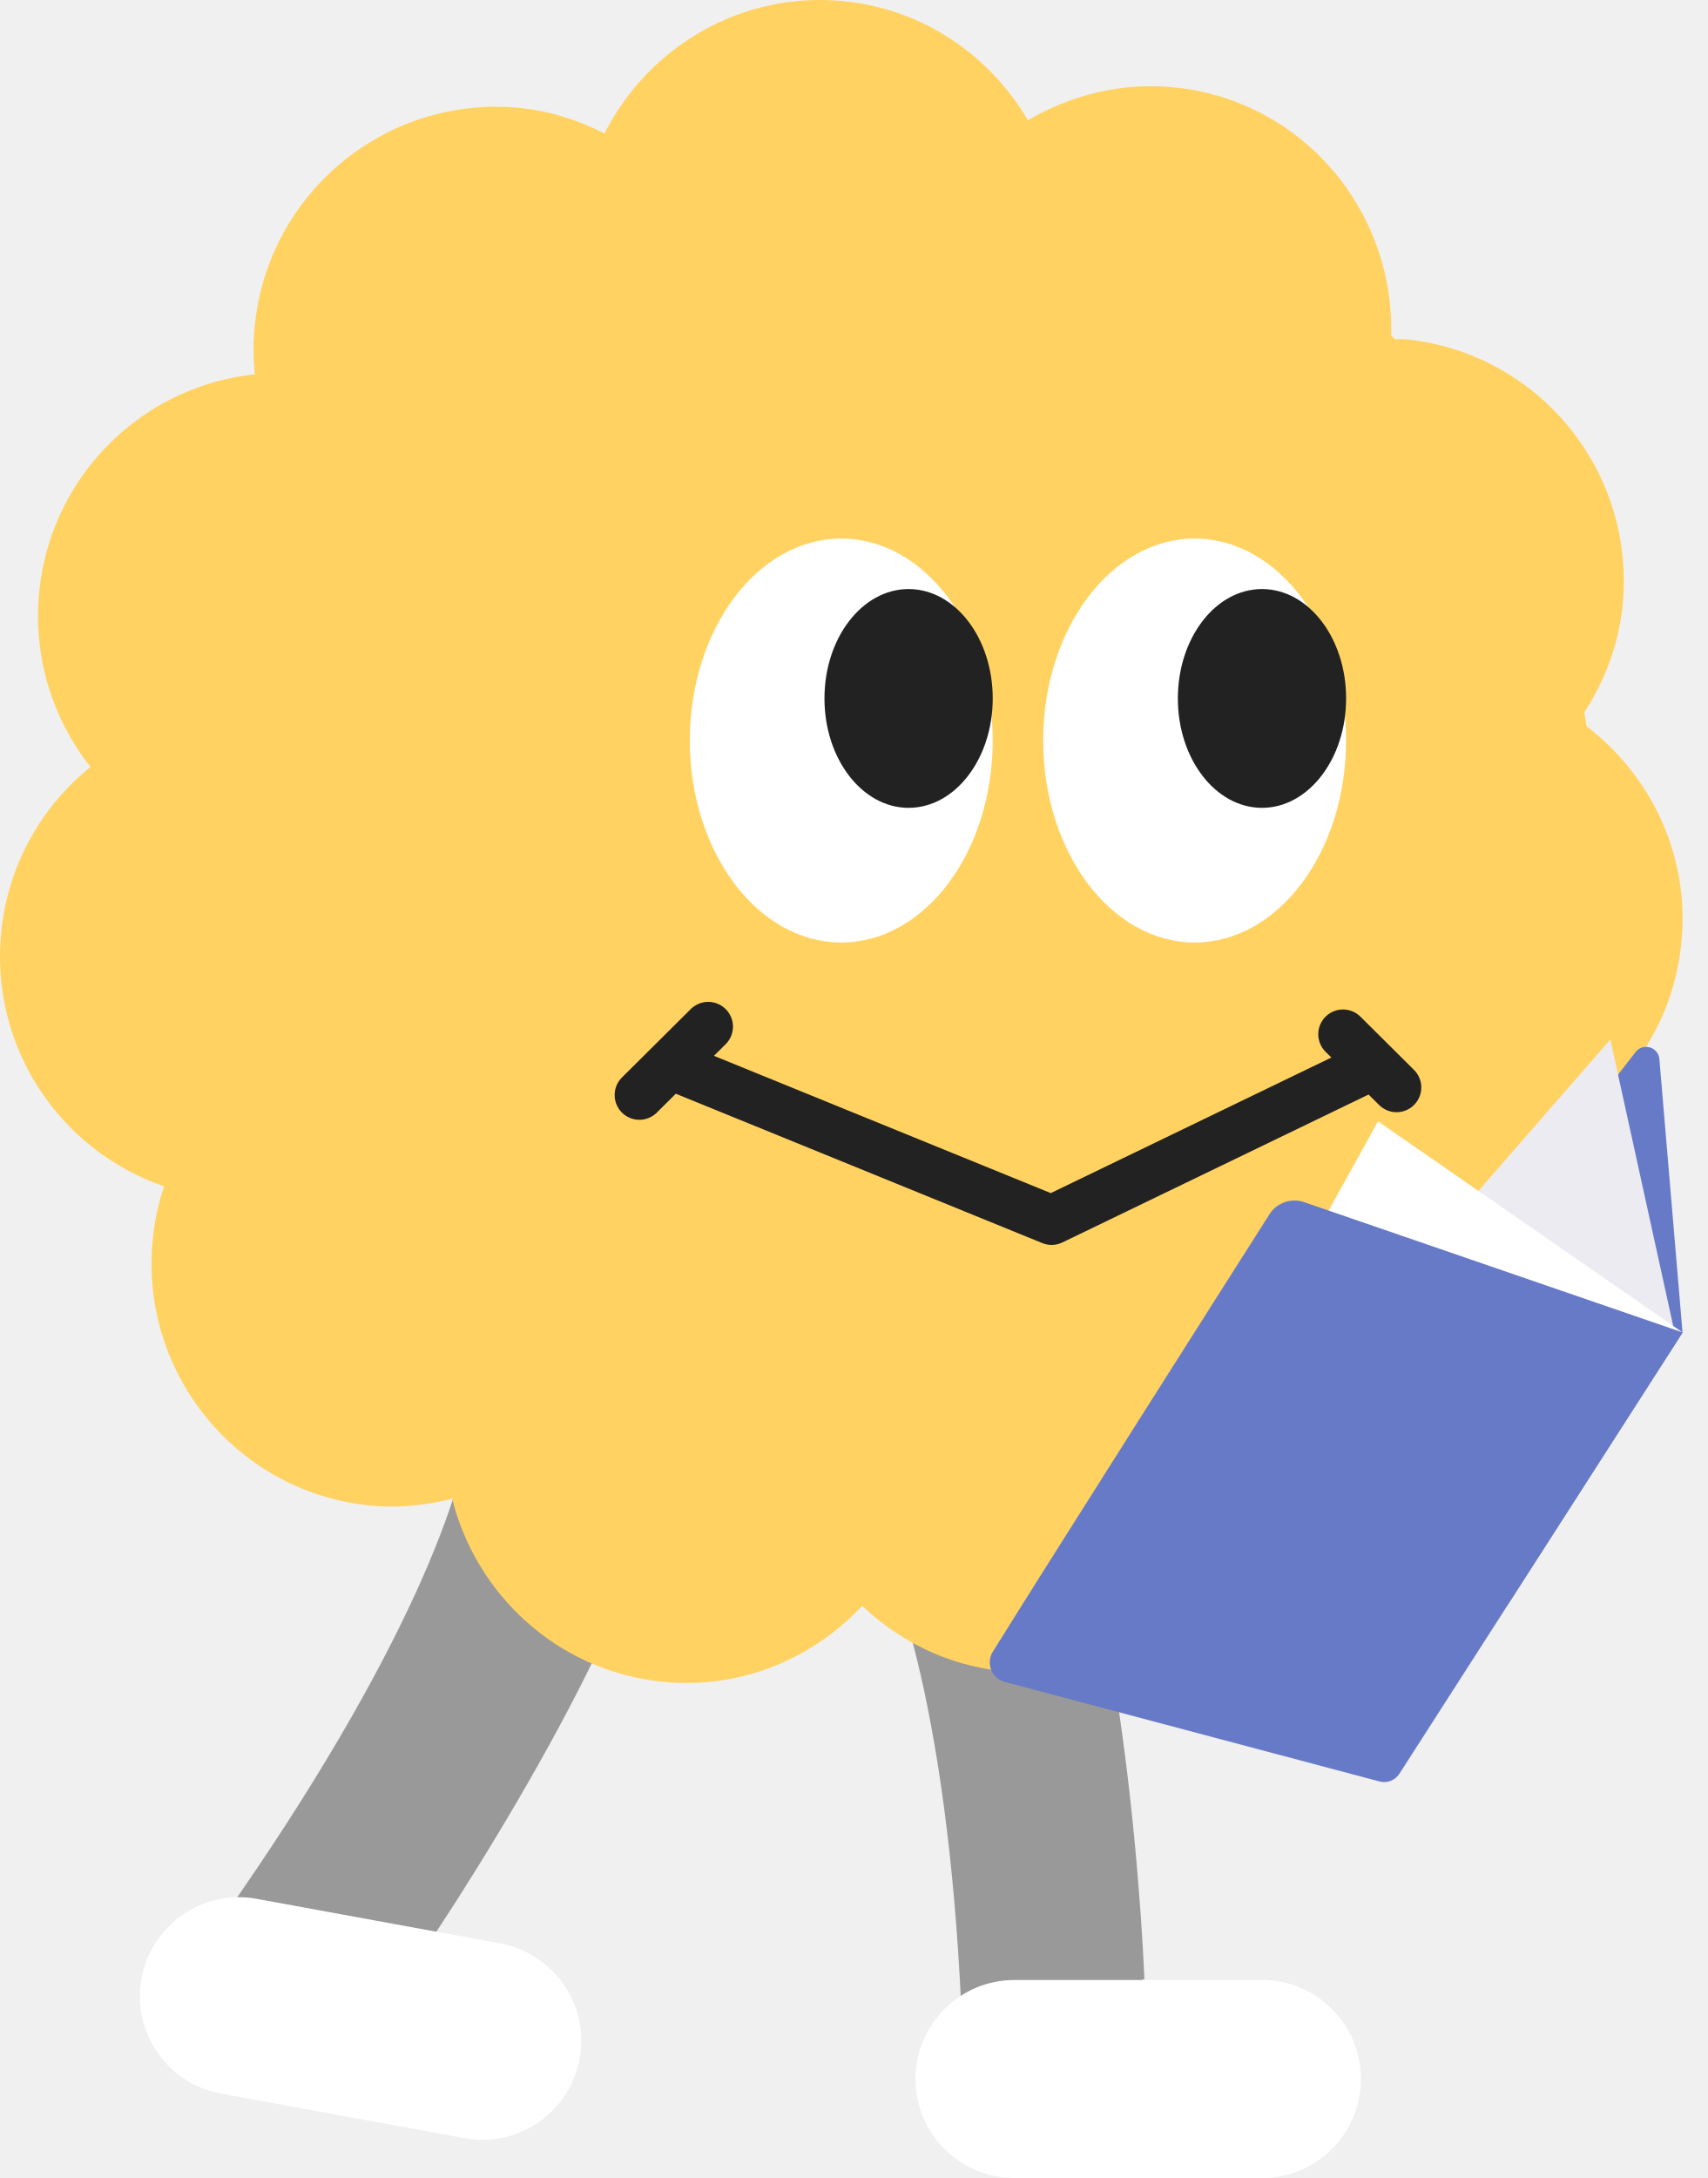
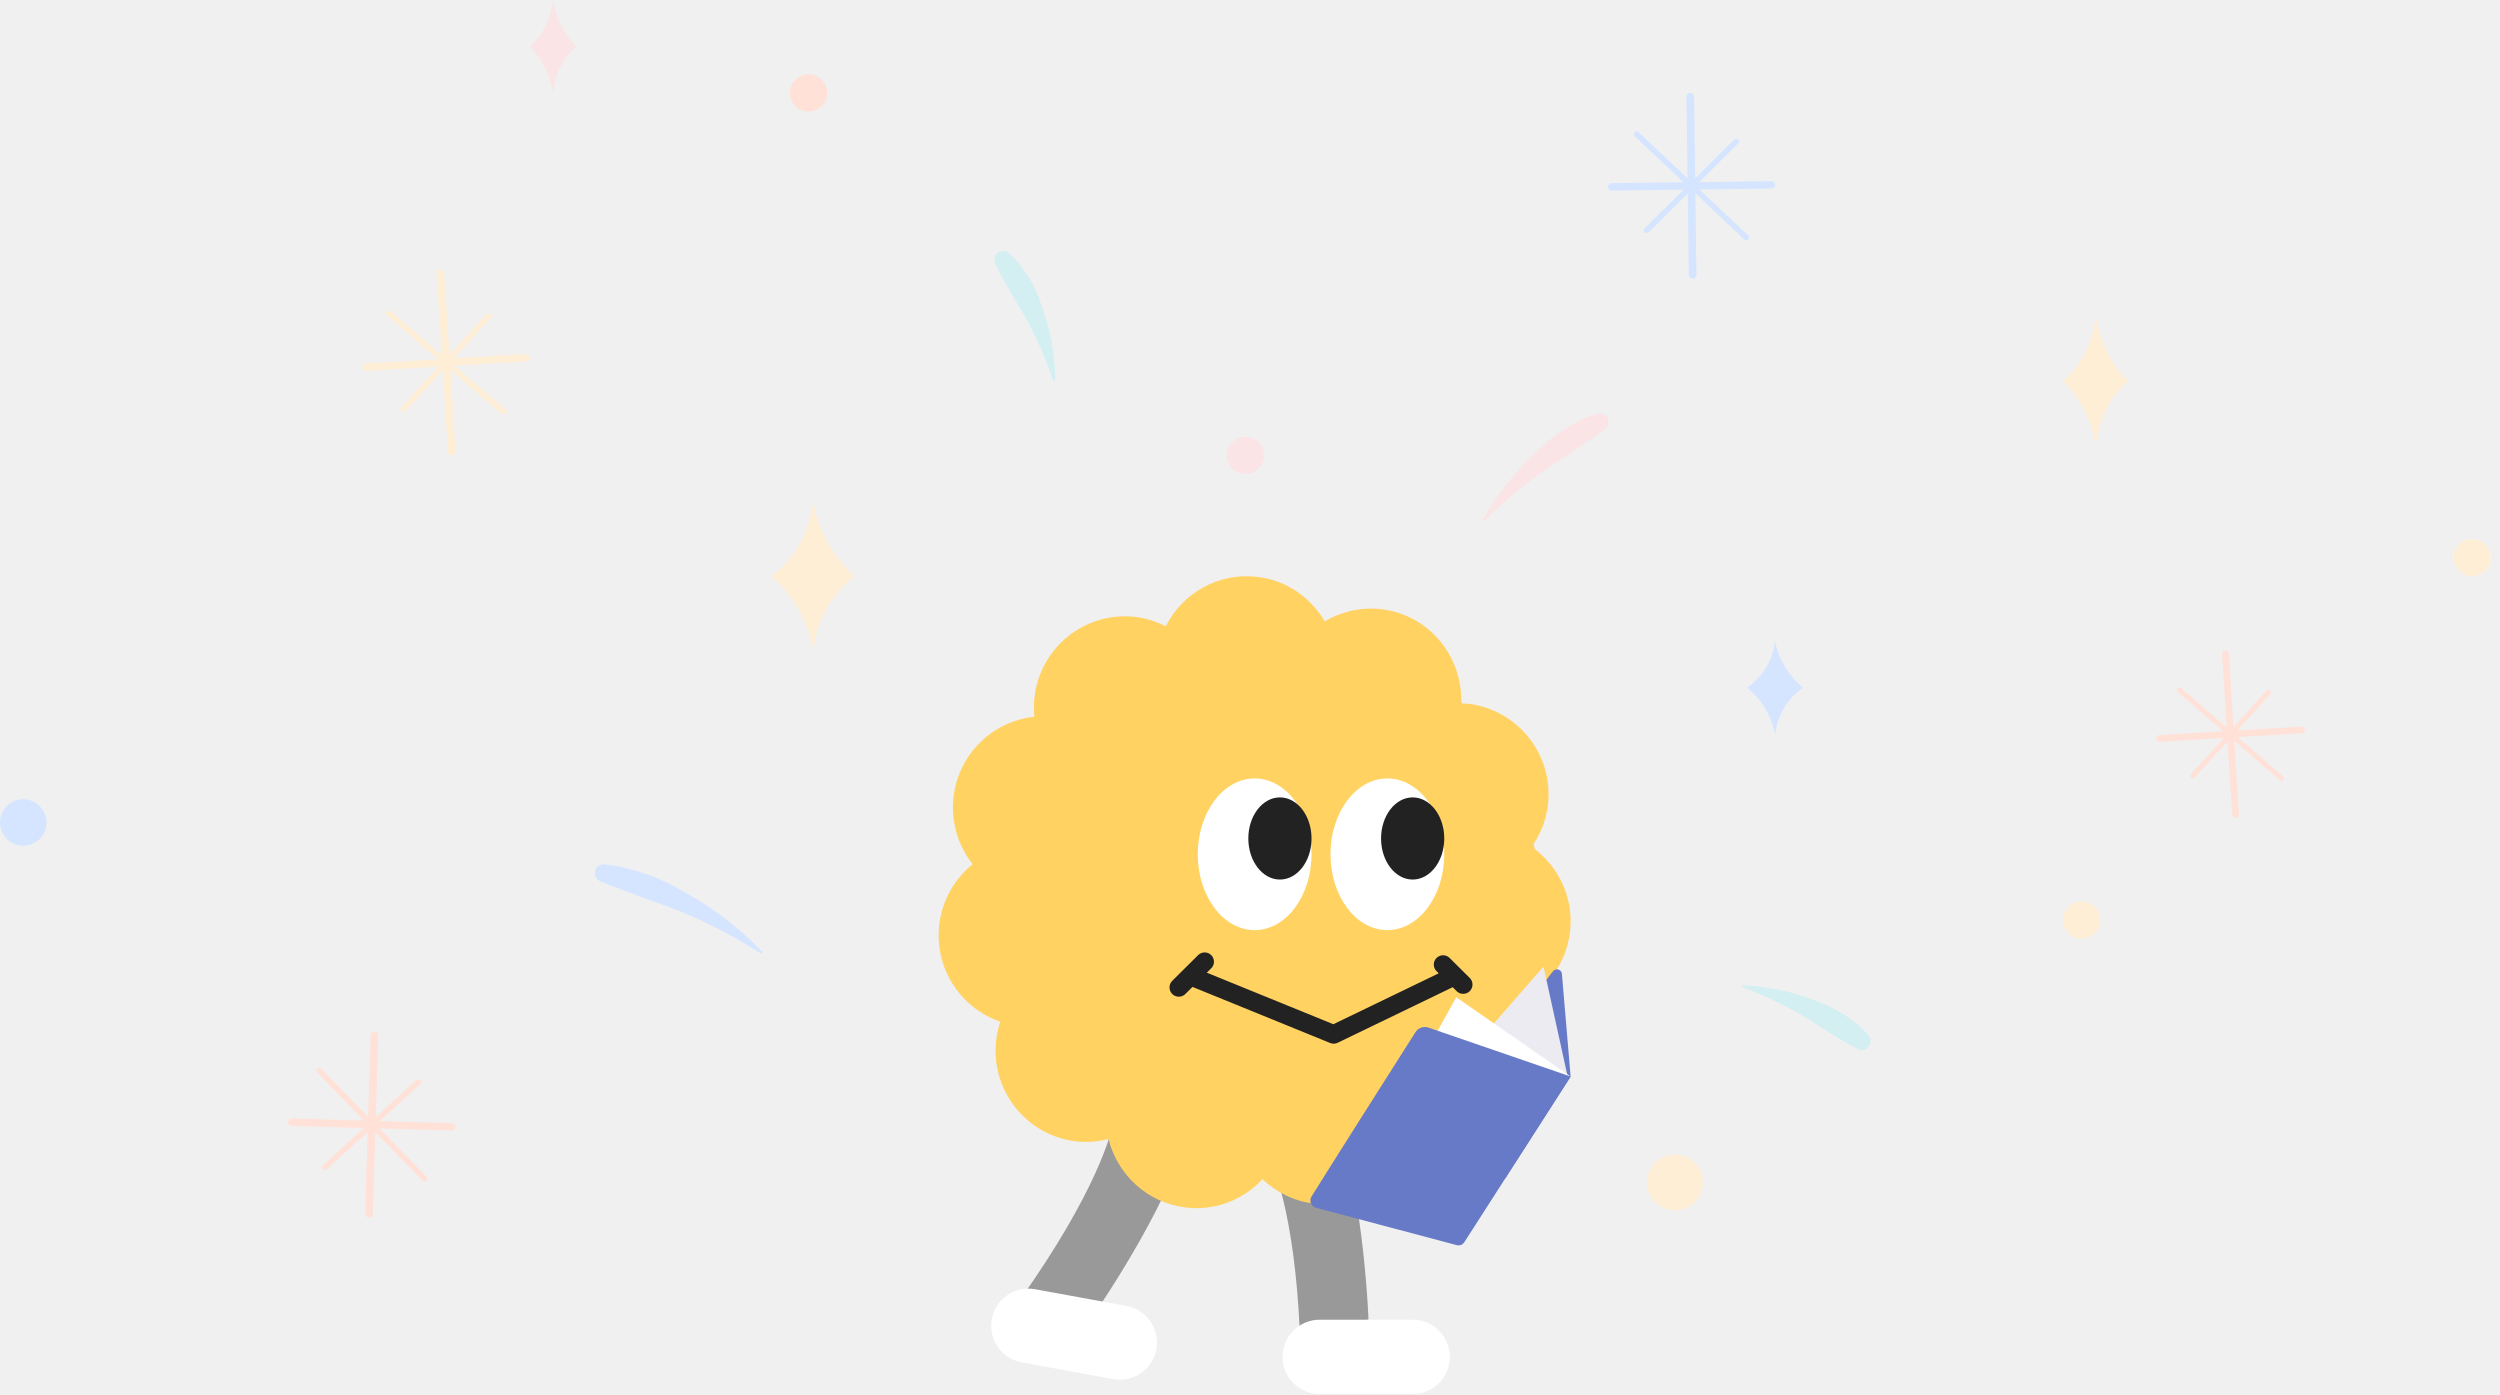
- <svg xmlns="http://www.w3.org/2000/svg" width="69" height="88" viewBox="0 0 69 88" fill="none">
-   <path d="M17 79L9 77.5C16.6 66.7 18.833 60 19 57.5L26.5 58.5C27.3 62.5 20.5 73.833 17 79Z" fill="#999999" />
-   <rect x="6.441" y="76" width="18" height="8" rx="4" transform="rotate(10.3767 6.44141 76)" fill="white" />
-   <path d="M46.251 79.959L38.937 83.531C38.589 70.329 36.382 63.62 35.024 61.515L41.638 57.841C44.667 60.573 45.976 73.725 46.251 79.959Z" fill="#999999" />
-   <rect x="37" y="80" width="18" height="8" rx="4" fill="white" />
-   <path d="M64.124 29.347C64.091 29.162 64.059 28.976 64.027 28.782C64.827 27.554 65.384 26.141 65.562 24.582C66.168 19.187 62.298 14.325 56.917 13.719C56.731 13.695 56.545 13.711 56.367 13.711C56.319 13.662 56.271 13.606 56.222 13.549C56.351 8.51 52.659 4.108 47.569 3.542C45.38 3.3 43.303 3.825 41.542 4.859C40.031 2.291 37.405 0.417 34.222 0.061C30.053 -0.407 26.224 1.846 24.43 5.392C23.42 4.883 22.313 4.504 21.125 4.374C15.753 3.777 10.905 7.662 10.307 13.057C10.226 13.759 10.234 14.446 10.299 15.124C5.823 15.593 2.123 19.122 1.598 23.791C1.299 26.472 2.107 29.024 3.658 30.987C1.711 32.562 0.361 34.864 0.062 37.545C-0.463 42.213 2.373 46.478 6.631 47.932C6.421 48.578 6.259 49.248 6.187 49.951C5.581 55.346 9.451 60.208 14.823 60.814C16.019 60.951 17.175 60.83 18.273 60.555C19.243 64.416 22.483 67.461 26.652 67.937C29.835 68.301 32.808 67.057 34.844 64.884C36.331 66.29 38.245 67.267 40.435 67.509C45.517 68.083 50.09 64.618 51.075 59.675C51.14 59.635 51.197 59.586 51.253 59.546C51.431 59.586 51.601 59.635 51.786 59.659C57.159 60.265 62.007 56.38 62.605 50.984C62.782 49.426 62.54 47.931 62.039 46.559C62.112 46.381 62.185 46.203 62.257 46.026C65.279 44.636 67.541 41.785 67.937 38.223C68.341 34.662 66.766 31.375 64.124 29.347Z" fill="#FFD262" />
-   <ellipse cx="33.999" cy="29.92" rx="6.12" ry="8.16" fill="white" />
-   <ellipse cx="36.72" cy="28.22" rx="3.4" ry="4.42" fill="#222222" />
-   <ellipse cx="48.28" cy="29.92" rx="6.12" ry="8.16" fill="white" />
-   <ellipse cx="51.002" cy="28.22" rx="3.4" ry="4.42" fill="#222222" />
-   <path d="M27.076 43.015L42.5 49.3L55.513 43.015M54.276 41.787L56.44 43.937M28.622 41.48L25.84 44.244" stroke="#222222" stroke-width="2" stroke-linecap="round" stroke-linejoin="round" />
-   <path d="M54.635 57.261L66.1 42.508C66.399 42.119 67.022 42.303 67.062 42.792L67.998 53.836L60.971 64.782L54.635 57.261Z" fill="#677AC7" />
-   <path d="M49.228 60.19L65.08 42L67.621 53.572L49.228 60.19Z" fill="#ECEBF2" />
-   <path d="M47.463 60.19L55.69 45.306L67.998 53.836L47.463 60.19Z" fill="white" />
-   <path d="M40.124 66.735C42.201 63.39 49.341 52.147 51.305 49.06C51.603 48.591 52.181 48.393 52.705 48.571L68.005 53.836L56.553 71.67C56.38 71.934 56.062 72.059 55.757 71.98L40.609 67.956C40.078 67.817 39.833 67.203 40.124 66.735Z" fill="#677AC7" />
+ <svg xmlns="http://www.w3.org/2000/svg" width="269" height="150" viewBox="0 0 269 150" fill="none">
+   <path d="M118 141L110 139.5C117.6 128.7 119.833 122 120 119.5L127.5 120.5C128.3 124.5 121.5 135.833 118 141Z" fill="#999999" />
+   <rect x="107.441" y="138" width="18" height="8" rx="4" transform="rotate(10.3767 107.441 138)" fill="white" />
+   <path d="M147.251 141.959L139.937 145.531C139.589 132.329 137.382 125.62 136.024 123.515L142.638 119.841C145.667 122.573 146.976 135.725 147.251 141.959Z" fill="#999999" />
+   <rect x="138" y="142" width="18" height="8" rx="4" fill="white" />
+   <path d="M173.419 20.502L181.16 20.408L176.965 24.566C176.846 24.684 176.848 24.874 176.971 24.988C177.092 25.102 177.289 25.101 177.407 24.982L181.602 20.824L181.716 29.608C181.719 29.828 181.905 30.003 182.132 30C182.359 29.997 182.541 29.817 182.538 29.598L182.424 20.814L187.679 25.768C187.8 25.882 187.997 25.881 188.115 25.762C188.233 25.645 188.232 25.454 188.109 25.34L182.854 20.386L190.594 20.293C190.822 20.29 191.003 20.11 191 19.89C190.997 19.67 190.811 19.495 190.584 19.498L182.843 19.592L187.038 15.434C187.157 15.316 187.155 15.126 187.032 15.012C186.971 14.954 186.892 14.926 186.813 14.927C186.734 14.929 186.654 14.958 186.596 15.018L182.401 19.176L182.287 10.392C182.284 10.172 182.098 9.997 181.871 10C181.644 10.003 181.462 10.183 181.464 10.402L181.578 19.186L176.323 14.232C176.261 14.174 176.183 14.146 176.103 14.148C176.025 14.149 175.945 14.179 175.886 14.238C175.768 14.355 175.77 14.546 175.892 14.66L181.147 19.614L173.407 19.707C173.18 19.71 172.998 19.89 173 20.11C173.006 20.328 173.192 20.505 173.419 20.502Z" fill="#D5E5FF" />
+   <path d="M56.563 38.093L48.823 38.552L52.811 34.195C52.923 34.071 52.912 33.882 52.783 33.774C52.655 33.665 52.46 33.675 52.347 33.8L48.359 38.157L47.803 29.375C47.789 29.154 47.594 28.988 47.366 29.001C47.139 29.014 46.966 29.202 46.98 29.422L47.536 38.205L42.029 33.495C41.9 33.386 41.705 33.397 41.593 33.522C41.48 33.646 41.491 33.835 41.62 33.943L47.128 38.653L39.388 39.111C39.16 39.125 38.987 39.313 39.001 39.533C39.014 39.753 39.209 39.92 39.437 39.907L47.177 39.448L43.189 43.805C43.077 43.929 43.088 44.118 43.217 44.226C43.28 44.282 43.362 44.306 43.441 44.301C43.521 44.295 43.598 44.261 43.655 44.2L47.641 39.843L48.197 48.625C48.211 48.846 48.406 49.013 48.634 48.999C48.861 48.986 49.034 48.798 49.02 48.578L48.464 39.795L53.971 44.505C54.034 44.56 54.117 44.584 54.196 44.579C54.276 44.574 54.352 44.539 54.41 44.478C54.523 44.354 54.511 44.165 54.383 44.057L48.872 39.347L56.612 38.889C56.84 38.875 57.013 38.687 56.999 38.467C56.986 38.247 56.791 38.08 56.563 38.093Z" fill="#FFEED6" />
+   <path d="M48.595 120.853L40.857 120.628L45.23 116.645C45.353 116.532 45.358 116.344 45.243 116.224C45.126 116.105 44.931 116.1 44.808 116.211L40.435 120.194L40.709 111.411C40.715 111.191 40.537 111.008 40.309 111C40.082 110.995 39.893 111.167 39.885 111.387L39.611 120.17L34.579 115.001C34.461 114.882 34.267 114.877 34.143 114.988C34.02 115.102 34.015 115.29 34.13 115.409L39.162 120.578L31.424 120.353C31.197 120.347 31.008 120.519 31 120.739C30.995 120.959 31.173 121.142 31.4 121.15L39.138 121.375L34.765 125.357C34.642 125.471 34.636 125.659 34.751 125.778C34.809 125.839 34.888 125.871 34.968 125.871C35.047 125.874 35.126 125.847 35.189 125.789L39.562 121.806L39.288 130.589C39.283 130.809 39.461 130.992 39.688 131C39.915 131.005 40.104 130.833 40.112 130.613L40.386 121.83L45.419 126.999C45.476 127.06 45.556 127.092 45.635 127.092C45.714 127.094 45.794 127.068 45.857 127.009C45.98 126.896 45.985 126.708 45.87 126.588L40.838 121.42L48.576 121.645C48.803 121.65 48.992 121.478 49 121.258C49 121.044 48.822 120.861 48.595 120.853Z" fill="#FFE1D7" />
+   <path d="M247.612 78.186L240.729 78.597L244.274 74.675C244.376 74.564 244.364 74.393 244.25 74.296C244.136 74.196 243.962 74.208 243.863 74.32L240.318 78.242L239.823 70.336C239.811 70.139 239.637 69.986 239.436 70.001C239.235 70.013 239.079 70.183 239.094 70.38L239.589 78.286L234.693 74.047C234.579 73.947 234.405 73.958 234.306 74.07C234.204 74.182 234.216 74.352 234.33 74.449L239.226 78.689L232.343 79.1C232.142 79.112 231.986 79.282 232.001 79.479C232.013 79.676 232.187 79.829 232.388 79.814L239.271 79.403L235.726 83.325C235.624 83.436 235.636 83.607 235.75 83.704C235.807 83.754 235.879 83.774 235.948 83.771C236.017 83.768 236.086 83.736 236.137 83.68L239.682 79.758L240.177 87.664C240.189 87.861 240.363 88.014 240.564 87.999C240.765 87.987 240.921 87.817 240.906 87.62L240.411 79.714L245.307 83.953C245.364 84.003 245.436 84.024 245.505 84.021C245.574 84.018 245.643 83.986 245.694 83.93C245.796 83.818 245.784 83.648 245.67 83.551L240.774 79.311L247.657 78.9C247.858 78.888 248.014 78.718 247.999 78.521C247.987 78.324 247.813 78.174 247.612 78.186Z" fill="#FFE1D7" />
+   <path d="M267.996 59.848C268.08 60.949 267.254 61.909 266.153 61.994C265.051 62.079 264.091 61.253 264.006 60.152C263.921 59.051 264.747 58.091 265.849 58.006C266.951 57.921 267.911 58.744 267.996 59.848Z" fill="white" />
+   <path d="M4.993 88.311C5.098 89.688 4.066 90.888 2.689 90.993C1.312 91.098 0.112 90.066 0.007 88.689C-0.098 87.311 0.934 86.112 2.311 86.007C3.688 85.905 4.89 86.937 4.993 88.311Z" fill="#D5E5FF" />
+   <path d="M182.507 129.184C183.587 127.928 183.444 126.034 182.187 124.955C180.93 123.875 179.035 124.018 177.955 125.275C176.875 126.531 177.019 128.425 178.276 129.504C179.533 130.584 181.427 130.44 182.507 129.184Z" fill="#FFEED6" />
+   <path d="M88.996 9.848C89.08 10.949 88.254 11.909 87.153 11.994C86.051 12.079 85.091 11.253 85.006 10.152C84.921 9.051 85.747 8.091 86.849 8.006C87.951 7.921 88.911 8.744 88.996 9.848Z" fill="#FFE1D7" />
+   <path d="M135.996 48.848C136.08 49.949 135.254 50.909 134.153 50.994C133.051 51.079 132.091 50.253 132.006 49.152C131.921 48.051 132.747 47.091 133.849 47.006C134.951 46.921 135.911 47.744 135.996 48.848Z" fill="#FBE4E6" />
+   <path d="M267.996 59.848C268.08 60.949 267.254 61.909 266.153 61.994C265.051 62.079 264.091 61.253 264.006 60.152C263.921 59.051 264.747 58.091 265.849 58.006C266.951 57.921 267.911 58.744 267.996 59.848Z" fill="#FFEED6" />
+   <path d="M225.996 98.848C226.08 99.949 225.254 100.909 224.153 100.994C223.051 101.079 222.091 100.253 222.006 99.152C221.921 98.051 222.747 97.091 223.849 97.006C224.951 96.921 225.911 97.744 225.996 98.848Z" fill="#FFEED6" />
+   <path d="M87.611 54.518L87.5 54L87.341 54.897C86.837 57.748 85.282 60.293 83 62C85.221 63.935 86.763 66.564 87.389 69.482L87.5 70L87.659 69.103C88.163 66.252 89.718 63.707 92 62C89.779 60.065 88.237 57.436 87.611 54.518Z" fill="#FFEED6" />
+   <path d="M190.927 78.678L191 79L191.106 78.44C191.443 76.657 192.479 75.068 194 74C192.519 72.791 191.492 71.147 191.075 69.322L191 69L190.894 69.56C190.557 71.343 189.521 72.932 188 74C189.481 75.209 190.509 76.853 190.927 78.678Z" fill="#D5E5FF" />
+   <path d="M225.415 47.548L225.5 48L225.624 47.217C226.018 44.72 227.227 42.495 229 41C227.273 39.308 226.075 37.005 225.585 34.452L225.5 34L225.376 34.783C224.982 37.28 223.773 39.505 222 41C223.729 42.692 224.928 44.992 225.415 47.548Z" fill="#FFEED6" />
+   <path d="M81.841 102.577C80.471 101.717 79.101 100.897 77.691 100.167C76.281 99.437 74.851 98.747 73.401 98.147C71.951 97.537 70.451 97.067 68.991 96.507C67.531 95.947 66.061 95.437 64.591 94.827C64.111 94.627 63.871 94.077 64.071 93.587C64.231 93.187 64.641 92.957 65.041 93.007C66.691 93.177 68.301 93.607 69.851 94.157C71.411 94.707 72.871 95.517 74.291 96.347C75.711 97.177 77.081 98.097 78.361 99.107C79.641 100.127 80.871 101.197 81.991 102.377C82.041 102.427 82.041 102.507 81.991 102.557C81.951 102.607 81.891 102.607 81.841 102.577Z" fill="#D5E5FF" />
+   <path d="M113.305 40.913C112.905 39.773 112.495 38.663 112.015 37.573C111.535 36.493 111.035 35.433 110.485 34.413C109.935 33.383 109.275 32.433 108.725 31.433C108.175 30.423 107.595 29.443 107.095 28.373C106.865 27.883 107.065 27.313 107.545 27.093C107.905 26.923 108.325 26.993 108.595 27.253C109.525 28.103 110.255 29.123 110.895 30.193C111.535 31.263 111.945 32.453 112.325 33.633C112.715 34.813 113.025 36.013 113.215 37.223C113.405 38.443 113.545 39.653 113.555 40.873C113.555 40.943 113.495 41.003 113.425 41.003C113.365 40.993 113.325 40.963 113.305 40.913Z" fill="#D3EFF2" />
+   <path d="M187.6 106.012C188.817 106.051 190.027 106.24 191.237 106.465C192.443 106.704 193.637 107.048 194.8 107.473C195.963 107.898 197.137 108.34 198.192 109.017C199.242 109.686 200.236 110.453 201.056 111.408C201.395 111.807 201.355 112.411 200.956 112.75C200.651 113.014 200.227 113.046 199.894 112.872C198.833 112.33 197.867 111.714 196.879 111.136C195.89 110.558 194.968 109.864 193.952 109.28C192.949 108.7 191.903 108.161 190.837 107.647C189.771 107.134 188.671 106.678 187.545 106.253C187.478 106.226 187.442 106.154 187.469 106.087C187.486 106.04 187.536 106.006 187.6 106.012Z" fill="#D3EFF2" />
+   <path d="M159.599 55.788C160.28 54.569 161.084 53.421 161.942 52.302C162.799 51.183 163.752 50.137 164.761 49.148C165.771 48.16 166.816 47.174 168.01 46.405C169.203 45.635 170.465 44.957 171.827 44.509C172.326 44.34 172.859 44.615 173.029 45.114C173.164 45.51 173.017 45.928 172.704 46.166C171.612 47.002 170.505 47.724 169.41 48.481C168.314 49.239 167.15 49.904 166.059 50.689C164.959 51.468 163.902 52.306 162.857 53.178C161.803 54.044 160.809 54.981 159.812 55.953C159.761 56.002 159.683 56.005 159.634 55.954C159.577 55.897 159.568 55.827 159.599 55.788Z" fill="#FBE4E6" />
+   <path d="M59.439 9.677L59.5 10L59.589 9.44C59.87 7.657 60.733 6.068 62 5C60.767 3.791 59.91 2.147 59.561 0.323L59.5 0L59.411 0.56C59.13 2.343 58.267 3.932 57 5C58.235 6.209 59.091 7.851 59.439 9.677Z" fill="#FBE4E6" />
+   <path d="M165.124 91.347C165.091 91.162 165.059 90.976 165.027 90.782C165.827 89.554 166.384 88.141 166.562 86.582C167.168 81.187 163.298 76.325 157.917 75.719C157.731 75.695 157.545 75.711 157.368 75.711C157.319 75.662 157.271 75.606 157.222 75.549C157.351 70.51 153.659 66.108 148.569 65.542C146.38 65.3 144.303 65.825 142.542 66.859C141.031 64.291 138.405 62.417 135.222 62.061C131.053 61.593 127.223 63.846 125.43 67.392C124.42 66.883 123.313 66.504 122.125 66.374C116.753 65.777 111.905 69.662 111.307 75.057C111.226 75.759 111.234 76.446 111.299 77.124C106.823 77.593 103.123 81.122 102.598 85.79C102.299 88.472 103.107 91.024 104.658 92.987C102.711 94.562 101.361 96.864 101.062 99.545C100.537 104.213 103.373 108.478 107.631 109.932C107.421 110.578 107.259 111.248 107.187 111.951C106.581 117.346 110.451 122.208 115.823 122.814C117.019 122.951 118.175 122.83 119.273 122.555C120.243 126.416 123.483 129.461 127.652 129.937C130.835 130.301 133.808 129.057 135.844 126.884C137.331 128.29 139.246 129.267 141.435 129.509C146.517 130.083 151.09 126.618 152.076 121.675C152.14 121.635 152.197 121.586 152.253 121.546C152.431 121.586 152.601 121.635 152.787 121.659C158.159 122.265 163.007 118.38 163.605 112.985C163.783 111.426 163.54 109.932 163.039 108.559C163.112 108.381 163.185 108.203 163.257 108.025C166.279 106.636 168.541 103.785 168.937 100.223C169.341 96.662 167.766 93.374 165.124 91.347Z" fill="#FFD262" />
+   <ellipse cx="134.999" cy="91.92" rx="6.12" ry="8.16" fill="white" />
+   <ellipse cx="137.72" cy="90.22" rx="3.4" ry="4.42" fill="#222222" />
+   <ellipse cx="149.28" cy="91.92" rx="6.12" ry="8.16" fill="white" />
+   <ellipse cx="152.002" cy="90.22" rx="3.4" ry="4.42" fill="#222222" />
+   <path d="M128.076 105.015L143.5 111.3L156.513 105.015M155.276 103.787L157.44 105.937M129.622 103.48L126.84 106.244" stroke="#222222" stroke-width="2" stroke-linecap="round" stroke-linejoin="round" />
+   <path d="M155.635 119.261L167.1 104.508C167.399 104.119 168.022 104.303 168.062 104.792L168.998 115.836L161.971 126.782L155.635 119.261Z" fill="#677AC7" />
+   <path d="M150.229 122.19L166.08 104L168.621 115.572L150.229 122.19Z" fill="#ECEBF2" />
+   <path d="M148.463 122.19L156.69 107.305L168.998 115.836L148.463 122.19Z" fill="white" />
+   <path d="M141.125 128.735C143.201 125.39 150.341 114.147 152.305 111.06C152.603 110.591 153.18 110.393 153.705 110.571L169.005 115.836L157.553 133.67C157.38 133.934 157.062 134.059 156.757 133.98L141.609 129.956C141.078 129.817 140.833 129.203 141.125 128.735Z" fill="#677AC7" />
</svg>
